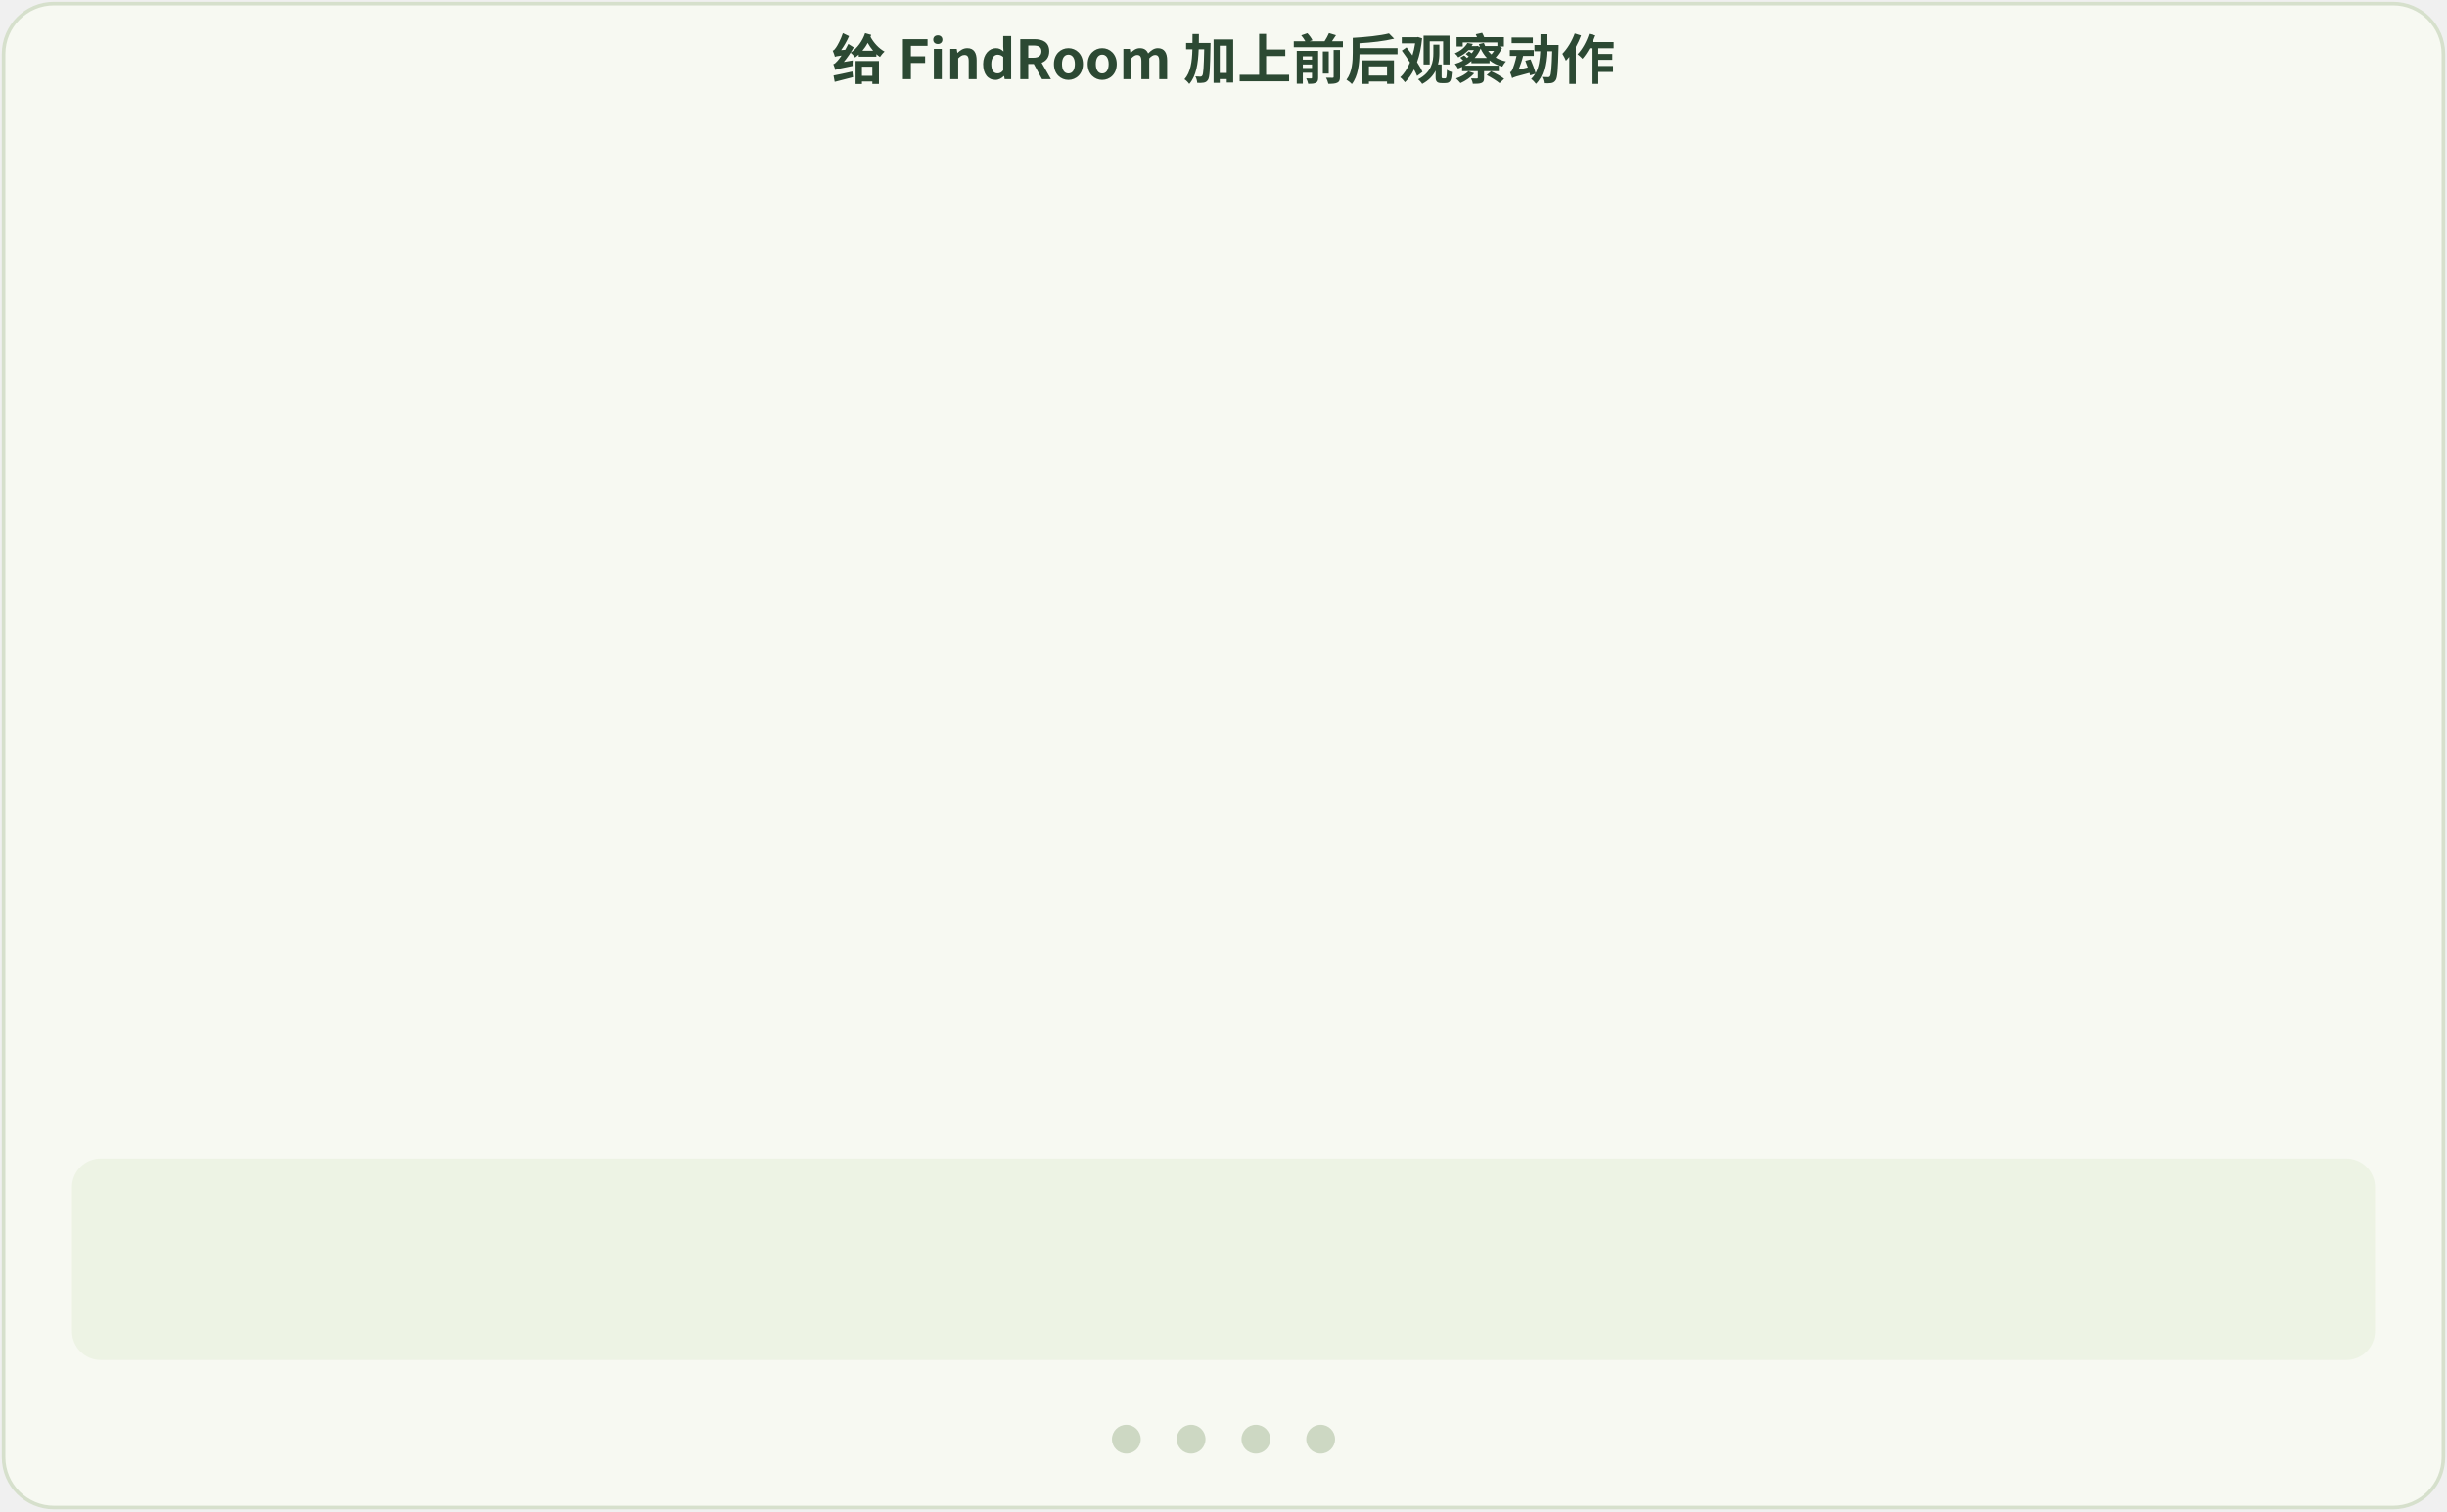
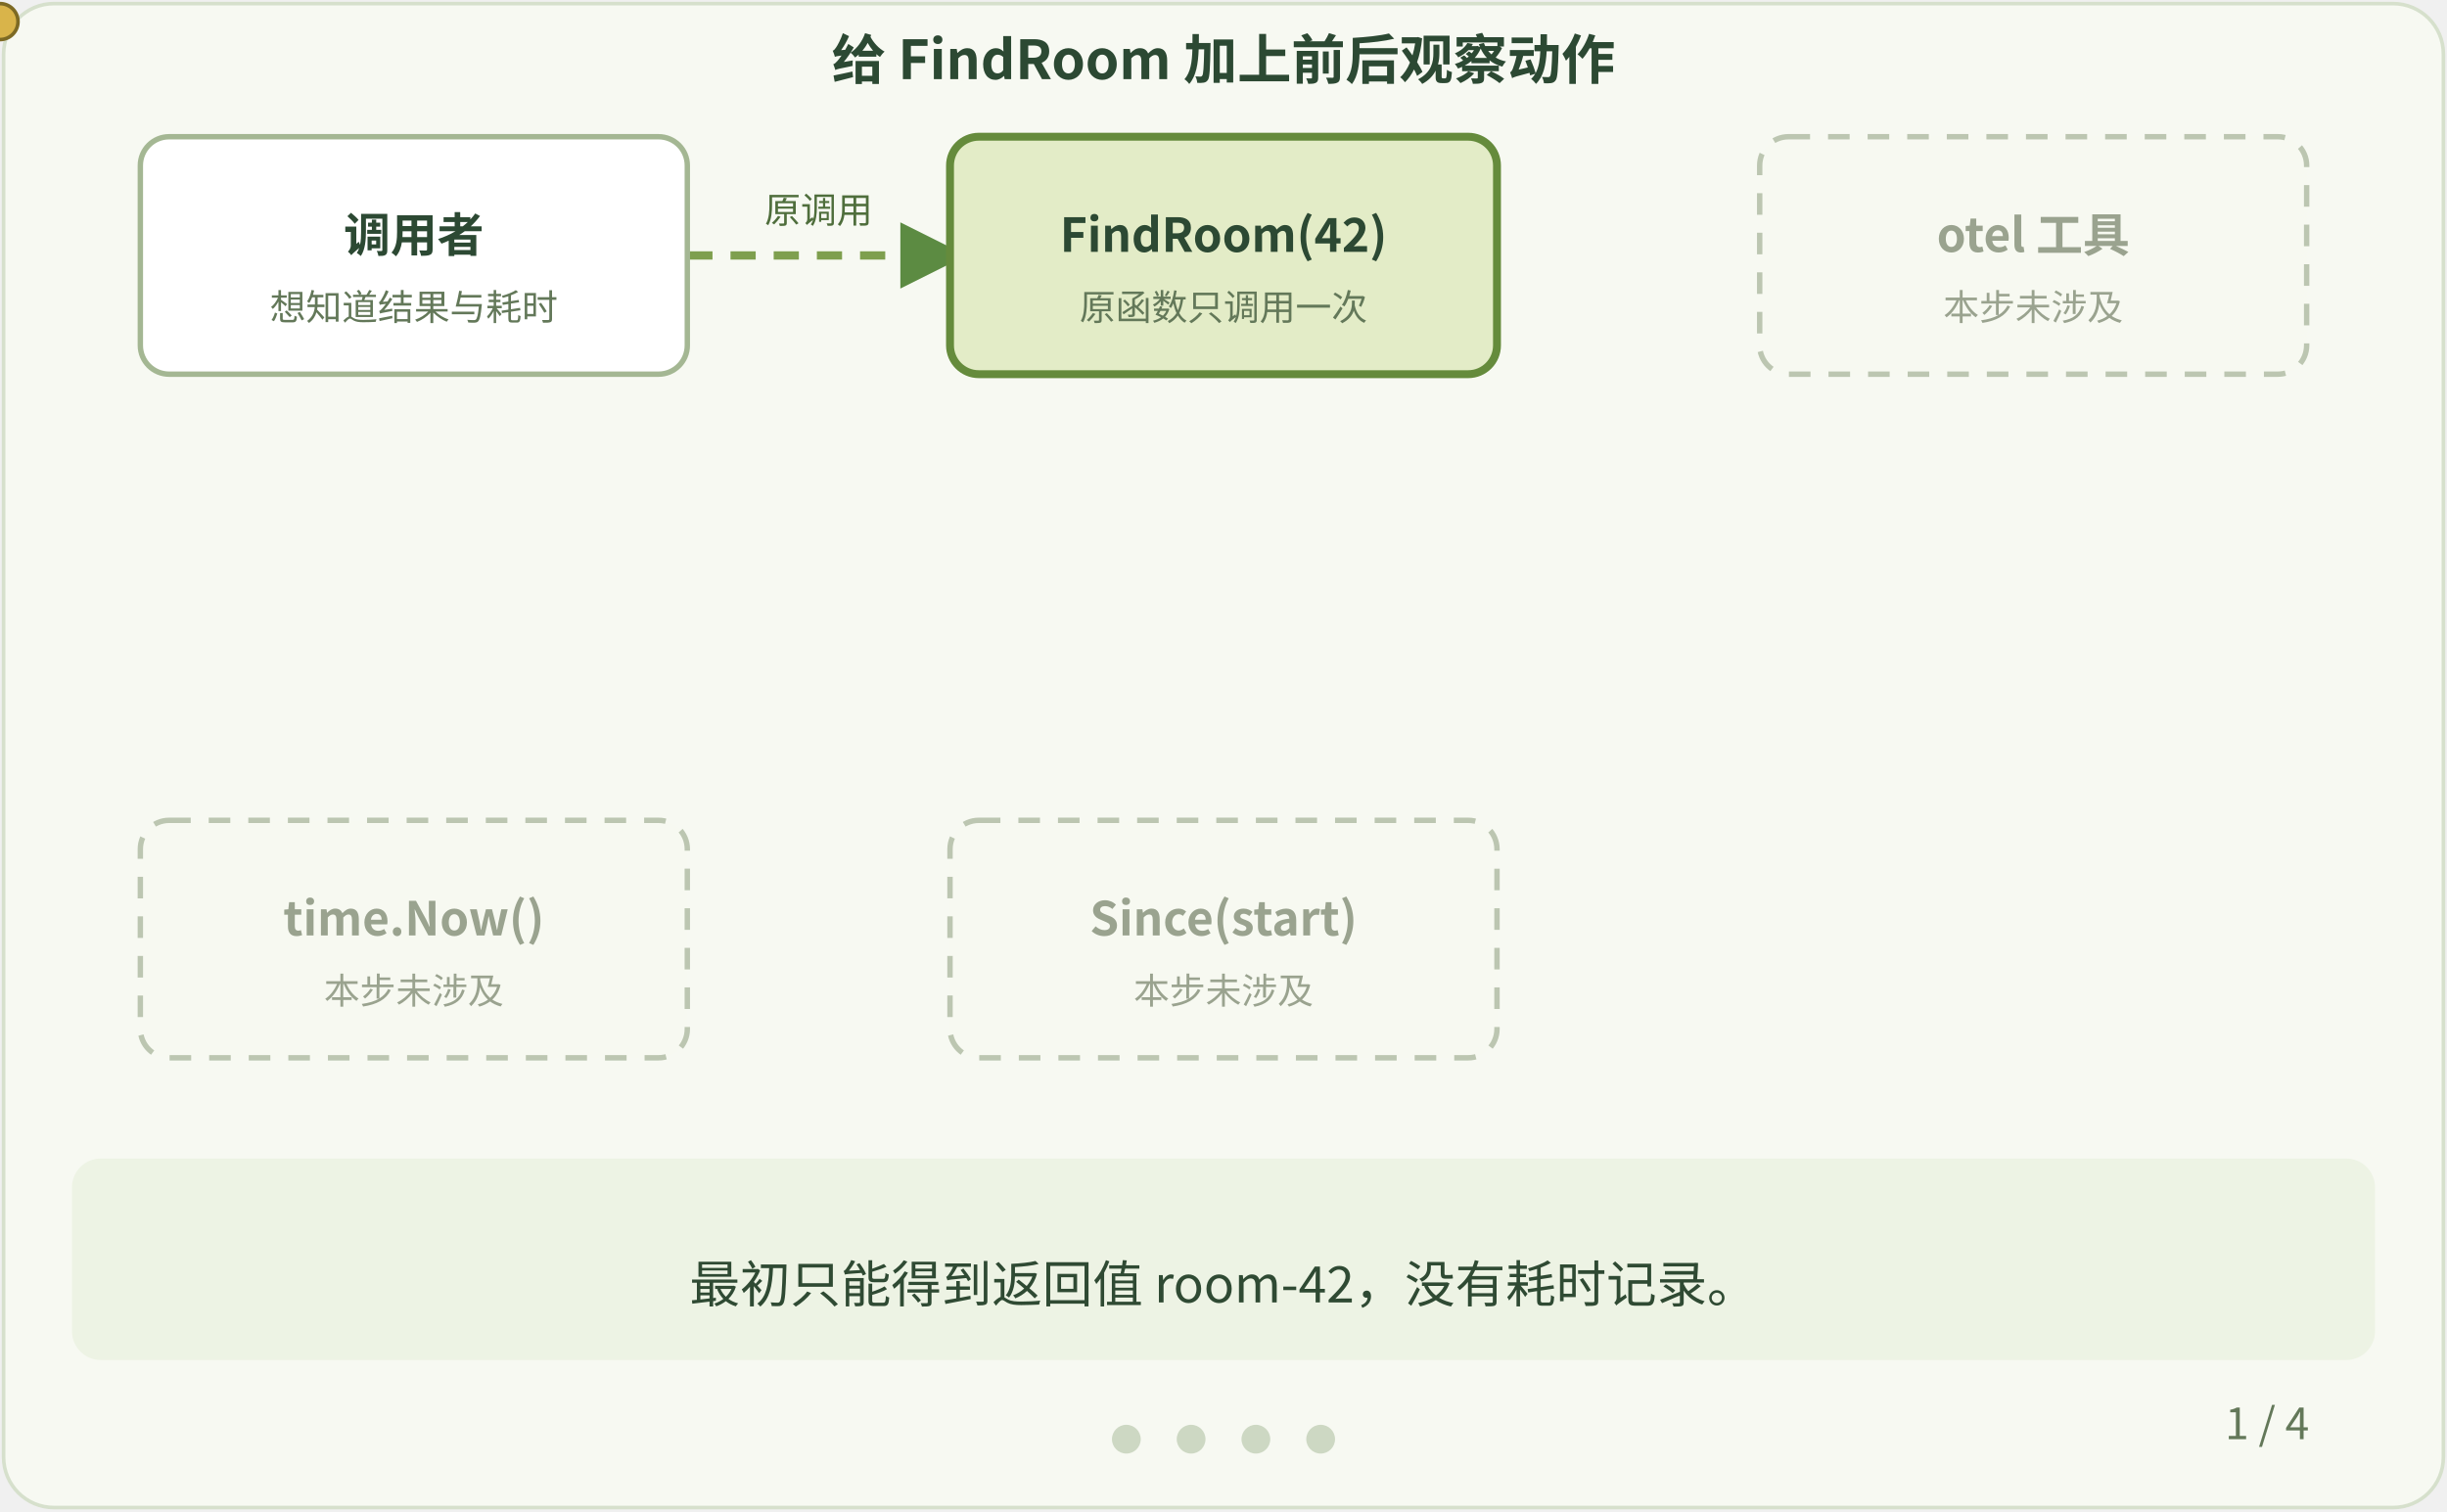
<svg xmlns="http://www.w3.org/2000/svg" width="680" height="420" viewBox="0 0 680 420" role="img" aria-labelledby="ls-observe-zh-t ls-observe-zh-d">
  <style>
text{font-family:-apple-system,BlinkMacSystemFont,"Segoe UI","PingFang SC","Hiragino Sans GB","Microsoft YaHei","Noto Sans CJK SC",sans-serif;text-anchor:middle}
.bg{fill:#f7f9f2;stroke:#d6e0cc}
.title{font-size:15px;font-weight:600;fill:#2c4933}
.node&gt;rect,.node&gt;path{fill:#fff;stroke:#a4b793;stroke-width:1.5}
.node.lit&gt;rect,.node.lit&gt;path{fill:#e3ecc7;stroke:#658b3c;stroke-width:2.2}
.node.future&gt;rect,.node.future&gt;path{fill:#f7f9f1;stroke:#bcc6b1;stroke-dasharray:6 5}
.node.future text{fill:#9aa38f}
.nlabel{font-size:13px;font-weight:600;fill:#2c4933}
.ndetail{font-size:10px;fill:#637859}
.edge&gt;path{fill:none;stroke:#b6c8a4;stroke-width:1.7}
.edge.flowing&gt;path{stroke:#7e9f4e;stroke-width:2.3;stroke-dasharray:7 5;animation:ls-observe-zh-flow 1s linear infinite}
.edge.broken&gt;path{stroke:#b55b40;stroke-dasharray:5 5}
.elabel{font-size:10px;fill:#4f6e3c;paint-order:stroke;stroke:#f7f9f2;stroke-width:4px;stroke-linejoin:round}
.break{font-size:11px;font-weight:600;fill:#a7442e;paint-order:stroke;stroke:#f7f9f2;stroke-width:4px}
.dot{fill:#d9b44a;stroke:#7d6a24;stroke-width:1}
.note{font-size:14px;fill:#2f4a33}
+ .counter{font-size:12px;fill:#637859}
.notebg{fill:#edf3e4}
.pip{fill:#cdd8c3}
.pip-on{fill:#5c8b42;opacity:0}
.frame{opacity:0}
+ .f0{opacity:1}
@keyframes ls-observe-zh-flow{to{stroke-dashoffset:-24}}
- @keyframes ls-observe-zh-f0{0.00%{opacity:1}1.50%,23.50%{opacity:1}25.00%{opacity:0}100%{opacity:0}}.f0{animation:ls-observe-zh-f0 14.4s linear infinite}@keyframes ls-observe-zh-f1{0%,24.99%{opacity:0}25.00%{opacity:0}26.50%,48.50%{opacity:1}50.00%{opacity:0}100%{opacity:0}}.f1{animation:ls-observe-zh-f1 14.4s linear infinite}@keyframes ls-observe-zh-f2{0%,49.99%{opacity:0}50.00%{opacity:0}51.50%,73.50%{opacity:1}75.00%{opacity:0}100%{opacity:0}}.f2{animation:ls-observe-zh-f2 14.4s linear infinite}@keyframes ls-observe-zh-f3{0%,74.99%{opacity:0}75.00%{opacity:0}76.50%,98.50%{opacity:1}100.00%{opacity:1}}.f3{animation:ls-observe-zh-f3 14.4s linear infinite}.p0{animation:ls-observe-zh-f0 14.4s linear infinite}.p1{animation:ls-observe-zh-f1 14.4s linear infinite}.p2{animation:ls-observe-zh-f2 14.4s linear infinite}.p3{animation:ls-observe-zh-f3 14.4s linear infinite}
- @media (prefers-reduced-motion:reduce){.frame,.pip-on{animation:none!important;opacity:0}.f3,.p3{opacity:1}.edge.flowing&gt;path{animation:none}.dot{display:none}}</style>
+ @keyframes ls-observe-zh-f0{0.00%{opacity:1}1.50%,23.50%{opacity:1}25.00%{opacity:0}100%{opacity:0}}.f0{animation:ls-observe-zh-f0 22s linear infinite}@keyframes ls-observe-zh-f1{0%,24.99%{opacity:0}25.00%{opacity:0}26.50%,48.50%{opacity:1}50.00%{opacity:0}100%{opacity:0}}.f1{animation:ls-observe-zh-f1 22s linear infinite}@keyframes ls-observe-zh-f2{0%,49.99%{opacity:0}50.00%{opacity:0}51.50%,73.50%{opacity:1}75.00%{opacity:0}100%{opacity:0}}.f2{animation:ls-observe-zh-f2 22s linear infinite}@keyframes ls-observe-zh-f3{0%,74.99%{opacity:0}75.00%{opacity:0}76.50%,98.50%{opacity:1}100.00%{opacity:1}}.f3{animation:ls-observe-zh-f3 22s linear infinite}.p0{animation:ls-observe-zh-f0 22s linear infinite}.p1{animation:ls-observe-zh-f1 22s linear infinite}.p2{animation:ls-observe-zh-f2 22s linear infinite}.p3{animation:ls-observe-zh-f3 22s linear infinite}
+ @media (prefers-reduced-motion:reduce),print{.frame,.pip-on{animation:none!important;opacity:0}.f3,.p3{opacity:1}.edge.flowing&gt;path{animation:none}.dot{display:none}}</style>
  <defs>
    <marker id="ls-observe-zh-arr" markerWidth="8" markerHeight="8" refX="6" refY="4" orient="auto">
      <path d="M0 0L8 4L0 8Z" fill="#5c8b42" />
    </marker>
    <marker id="ls-observe-zh-err" markerWidth="8" markerHeight="8" refX="6" refY="4" orient="auto">
      <path d="M0 0L8 4L0 8Z" fill="#b55b40" />
    </marker>
  </defs>
  <rect x="1" y="1" width="678" height="418" rx="14" class="bg" />
  <text x="340" y="22" class="title">给 FindRoom 加上前后观察动作</text>
  <g transform="translate(0 6)">
    <rect x="20" y="322" width="640" height="56" rx="8" class="notebg" transform="translate(0 -6)" />
    <g class="frame f0">
      <g class="edge flowing">
        <path d="M 191 65 C 227.5 65, 227.5 65, 264 65" marker-end="url(#ls-observe-zh-arr)" />
        <text x="227.5" y="56" class="elabel">原调用</text>
        <circle r="5" class="dot">
          <animateMotion path="M 191 65 C 227.5 65, 227.5 65, 264 65" dur="1.6s" repeatCount="indefinite" />
        </circle>
      </g>
      <g class="node  ">
        <rect x="39" y="32" width="152" height="66" rx="8" />
        <text x="115" y="64" class="nlabel">调用者</text>
        <text x="115" y="83" class="ndetail">想知道结果与耗时</text>
      </g>
      <g class="node  lit">
        <rect x="264" y="32" width="152" height="66" rx="8" />
        <text x="340" y="64" class="nlabel">FindRoom(42)</text>
        <text x="340" y="83" class="ndetail">原函数只调用一次</text>
      </g>
      <g class="node future ">
        <rect x="39" y="222" width="152" height="66" rx="8" />
        <text x="115" y="254" class="nlabel">time.Now()</text>
-         <text x="115" y="273" class="ndetail">尚未出现</text>
-       </g>
-       <g class="node future ">
-         <rect x="264" y="222" width="152" height="66" rx="8" />
-         <text x="340" y="254" class="nlabel">Since(start)</text>
-         <text x="340" y="273" class="ndetail">尚未出现</text>
-       </g>
-       <g class="node future ">
-         <rect x="489" y="222" width="152" height="66" rx="8" />
-         <text x="565" y="254" class="nlabel">HTTP / DB / 消息</text>
-         <text x="565" y="273" class="ndetail">尚未出现</text>
+         <text x="115" y="273" class="ndetail">本步未涉及</text>
+       </g>
+       <g class="node future ">
+         <rect x="264" y="222" width="152" height="66" rx="8" />
+         <text x="340" y="254" class="nlabel">Since(start)</text>
+         <text x="340" y="273" class="ndetail">本步未涉及</text>
+       </g>
+       <g class="node future ">
+         <rect x="489" y="32" width="152" height="66" rx="8" />
+         <text x="565" y="64" class="nlabel">otel 工具</text>
+         <text x="565" y="83" class="ndetail">本步未涉及</text>
      </g>
      <text x="340" y="356" class="note">
        <tspan x="340" dy="0">最初只能得到返回值 room-42，没有耗时记录。</tspan>
      </text>
+       <text x="630" y="394" class="counter">1 / 4</text>
    </g>
    <g class="frame f1">
-       <g class="edge ">
-         <path d="M 191 65 C 227.5 65, 227.5 65, 264 65" marker-end="url(#ls-observe-zh-arr)" />
-         <text x="227.5" y="56" class="elabel">原调用</text>
-       </g>
      <g class="edge flowing">
        <path d="M 115 98 C 115 160, 115 160, 115 222" marker-end="url(#ls-observe-zh-arr)" />
        <text x="115" y="151" class="elabel">调用前</text>
        <circle r="5" class="dot">
          <animateMotion path="M 115 98 C 115 160, 115 160, 115 222" dur="1.6s" repeatCount="indefinite" />
        </circle>
      </g>
      <g class="edge flowing">
        <path d="M 115 222 C 115 160, 340 160, 340 98" marker-end="url(#ls-observe-zh-arr)" />
        <text x="227.5" y="151" class="elabel">继续原函数</text>
        <circle r="5" class="dot">
          <animateMotion path="M 115 222 C 115 160, 340 160, 340 98" dur="1.6s" repeatCount="indefinite" />
        </circle>
      </g>
      <g class="node  ">
        <rect x="39" y="32" width="152" height="66" rx="8" />
        <text x="115" y="64" class="nlabel">调用者</text>
        <text x="115" y="83" class="ndetail">想知道结果与耗时</text>
      </g>
      <g class="node  lit">
        <rect x="264" y="32" width="152" height="66" rx="8" />
        <text x="340" y="64" class="nlabel">FindRoom(42)</text>
        <text x="340" y="83" class="ndetail">原函数只调用一次</text>
      </g>
      <g class="node  lit">
        <rect x="39" y="222" width="152" height="66" rx="8" />
        <text x="115" y="254" class="nlabel">time.Now()</text>
        <text x="115" y="273" class="ndetail">新增：记下开始时间</text>
      </g>
      <g class="node future ">
        <rect x="264" y="222" width="152" height="66" rx="8" />
        <text x="340" y="254" class="nlabel">Since(start)</text>
-         <text x="340" y="273" class="ndetail">尚未出现</text>
-       </g>
-       <g class="node future ">
-         <rect x="489" y="222" width="152" height="66" rx="8" />
-         <text x="565" y="254" class="nlabel">HTTP / DB / 消息</text>
-         <text x="565" y="273" class="ndetail">尚未出现</text>
+         <text x="340" y="273" class="ndetail">本步未涉及</text>
+       </g>
+       <g class="node future ">
+         <rect x="489" y="32" width="152" height="66" rx="8" />
+         <text x="565" y="64" class="nlabel">otel 工具</text>
+         <text x="565" y="83" class="ndetail">本步未涉及</text>
      </g>
      <text x="340" y="356" class="note">
        <tspan x="340" dy="0">调用前用 time.Now() 记下开始时间，再执行一次原函数。</tspan>
      </text>
+       <text x="630" y="394" class="counter">2 / 4</text>
    </g>
    <g class="frame f2">
-       <g class="edge ">
-         <path d="M 191 65 C 227.5 65, 227.5 65, 264 65" marker-end="url(#ls-observe-zh-arr)" />
-         <text x="227.5" y="56" class="elabel">原调用</text>
-       </g>
      <g class="edge ">
        <path d="M 115 98 C 115 160, 115 160, 115 222" marker-end="url(#ls-observe-zh-arr)" />
        <text x="115" y="151" class="elabel">调用前</text>
      </g>
      <g class="edge ">
        <path d="M 115 222 C 115 160, 340 160, 340 98" marker-end="url(#ls-observe-zh-arr)" />
        <text x="227.5" y="151" class="elabel">继续原函数</text>
      </g>
      <g class="edge flowing">
        <path d="M 340 98 C 340 160, 340 160, 340 222" marker-end="url(#ls-observe-zh-arr)" />
        <text x="340" y="151" class="elabel">返回后</text>
        <circle r="5" class="dot">
          <animateMotion path="M 340 98 C 340 160, 340 160, 340 222" dur="1.6s" repeatCount="indefinite" />
        </circle>
      </g>
      <g class="node  ">
        <rect x="39" y="32" width="152" height="66" rx="8" />
        <text x="115" y="64" class="nlabel">调用者</text>
        <text x="115" y="83" class="ndetail">想知道结果与耗时</text>
      </g>
      <g class="node  ">
        <rect x="264" y="32" width="152" height="66" rx="8" />
        <text x="340" y="64" class="nlabel">FindRoom(42)</text>
        <text x="340" y="83" class="ndetail">原函数只调用一次</text>
      </g>
      <g class="node  ">
        <rect x="39" y="222" width="152" height="66" rx="8" />
        <text x="115" y="254" class="nlabel">time.Now()</text>
        <text x="115" y="273" class="ndetail">新增：记下开始时间</text>
      </g>
      <g class="node  lit">
        <rect x="264" y="222" width="152" height="66" rx="8" />
        <text x="340" y="254" class="nlabel">Since(start)</text>
        <text x="340" y="273" class="ndetail">新增：计算并输出耗时</text>
      </g>
      <g class="node future ">
-         <rect x="489" y="222" width="152" height="66" rx="8" />
-         <text x="565" y="254" class="nlabel">HTTP / DB / 消息</text>
-         <text x="565" y="273" class="ndetail">尚未出现</text>
+         <rect x="489" y="32" width="152" height="66" rx="8" />
+         <text x="565" y="64" class="nlabel">otel 工具</text>
+         <text x="565" y="83" class="ndetail">本步未涉及</text>
      </g>
      <text x="340" y="356" class="note">
        <tspan x="340" dy="0">函数返回后计算 time.Since(start)，输出耗时。</tspan>
      </text>
+       <text x="630" y="394" class="counter">3 / 4</text>
    </g>
    <g class="frame f3">
-       <g class="edge ">
-         <path d="M 191 65 C 227.5 65, 227.5 65, 264 65" marker-end="url(#ls-observe-zh-arr)" />
-         <text x="227.5" y="56" class="elabel">原调用</text>
-       </g>
-       <g class="edge ">
-         <path d="M 115 98 C 115 160, 115 160, 115 222" marker-end="url(#ls-observe-zh-arr)" />
-         <text x="115" y="151" class="elabel">调用前</text>
-       </g>
-       <g class="edge ">
-         <path d="M 115 222 C 115 160, 340 160, 340 98" marker-end="url(#ls-observe-zh-arr)" />
-         <text x="227.5" y="151" class="elabel">继续原函数</text>
-       </g>
-       <g class="edge ">
-         <path d="M 340 98 C 340 160, 340 160, 340 222" marker-end="url(#ls-observe-zh-arr)" />
-         <text x="340" y="151" class="elabel">返回后</text>
-       </g>
-       <g class="edge flowing">
-         <path d="M 489 255 C 340 255, 340 255, 191 255" marker-end="url(#ls-observe-zh-arr)" />
-         <text x="340" y="246" class="elabel">自动接入进入动作</text>
-         <circle r="5" class="dot">
-           <animateMotion path="M 489 255 C 340 255, 340 255, 191 255" dur="1.6s" repeatCount="indefinite" />
-         </circle>
-       </g>
-       <g class="edge flowing">
-         <path d="M 489 255 C 452.5 255, 452.5 255, 416 255" marker-end="url(#ls-observe-zh-arr)" />
-         <text x="452.5" y="246" class="elabel">自动接入退出动作</text>
-         <circle r="5" class="dot">
-           <animateMotion path="M 489 255 C 452.5 255, 452.5 255, 416 255" dur="1.6s" repeatCount="indefinite" />
+       <g class="edge flowing">
+         <path d="M 565 98 C 565 160, 115 160, 115 222" marker-end="url(#ls-observe-zh-arr)" />
+         <text x="260" y="146" class="elabel">自动接入进入动作</text>
+         <circle r="5" class="dot">
+           <animateMotion path="M 565 98 C 565 160, 115 160, 115 222" dur="1.6s" repeatCount="indefinite" />
+         </circle>
+       </g>
+       <g class="edge flowing">
+         <path d="M 565 98 C 565 160, 340 160, 340 222" marker-end="url(#ls-observe-zh-arr)" />
+         <text x="495" y="186" class="elabel">自动接入退出动作</text>
+         <circle r="5" class="dot">
+           <animateMotion path="M 565 98 C 565 160, 340 160, 340 222" dur="1.6s" repeatCount="indefinite" />
        </circle>
      </g>
      <g class="node  ">
        <rect x="39" y="32" width="152" height="66" rx="8" />
        <text x="115" y="64" class="nlabel">调用者</text>
        <text x="115" y="83" class="ndetail">想知道结果与耗时</text>
      </g>
      <g class="node  ">
        <rect x="264" y="32" width="152" height="66" rx="8" />
        <text x="340" y="64" class="nlabel">FindRoom(42)</text>
        <text x="340" y="83" class="ndetail">原函数只调用一次</text>
      </g>
      <g class="node  lit">
        <rect x="39" y="222" width="152" height="66" rx="8" />
        <text x="115" y="254" class="nlabel">time.Now()</text>
        <text x="115" y="273" class="ndetail">新增：记下开始时间</text>
      </g>
      <g class="node  lit">
        <rect x="264" y="222" width="152" height="66" rx="8" />
        <text x="340" y="254" class="nlabel">Since(start)</text>
        <text x="340" y="273" class="ndetail">新增：计算并输出耗时</text>
      </g>
      <g class="node  lit">
-         <rect x="489" y="222" width="152" height="66" rx="8" />
-         <text x="565" y="254" class="nlabel">HTTP / DB / 消息</text>
-         <text x="565" y="273" class="ndetail">工具接到很多目标</text>
+         <rect x="489" y="32" width="152" height="66" rx="8" />
+         <text x="565" y="64" class="nlabel">otel 工具</text>
+         <text x="565" y="83" class="ndetail">构建时接入观察动作</text>
      </g>
      <text x="340" y="356" class="note">
        <tspan x="340" dy="0">工具要把类似的前后动作，自动接到很多目标函数上。</tspan>
      </text>
+       <text x="630" y="394" class="counter">4 / 4</text>
    </g>
  </g>
  <circle cx="313" cy="400" r="4" class="pip" />
  <circle cx="331" cy="400" r="4" class="pip" />
  <circle cx="349" cy="400" r="4" class="pip" />
  <circle cx="367" cy="400" r="4" class="pip" />
  <circle cx="313" cy="400" r="4" class="pip-on p0" />
  <circle cx="331" cy="400" r="4" class="pip-on p1" />
  <circle cx="349" cy="400" r="4" class="pip-on p2" />
  <circle cx="367" cy="400" r="4" class="pip-on p3" />
</svg>
